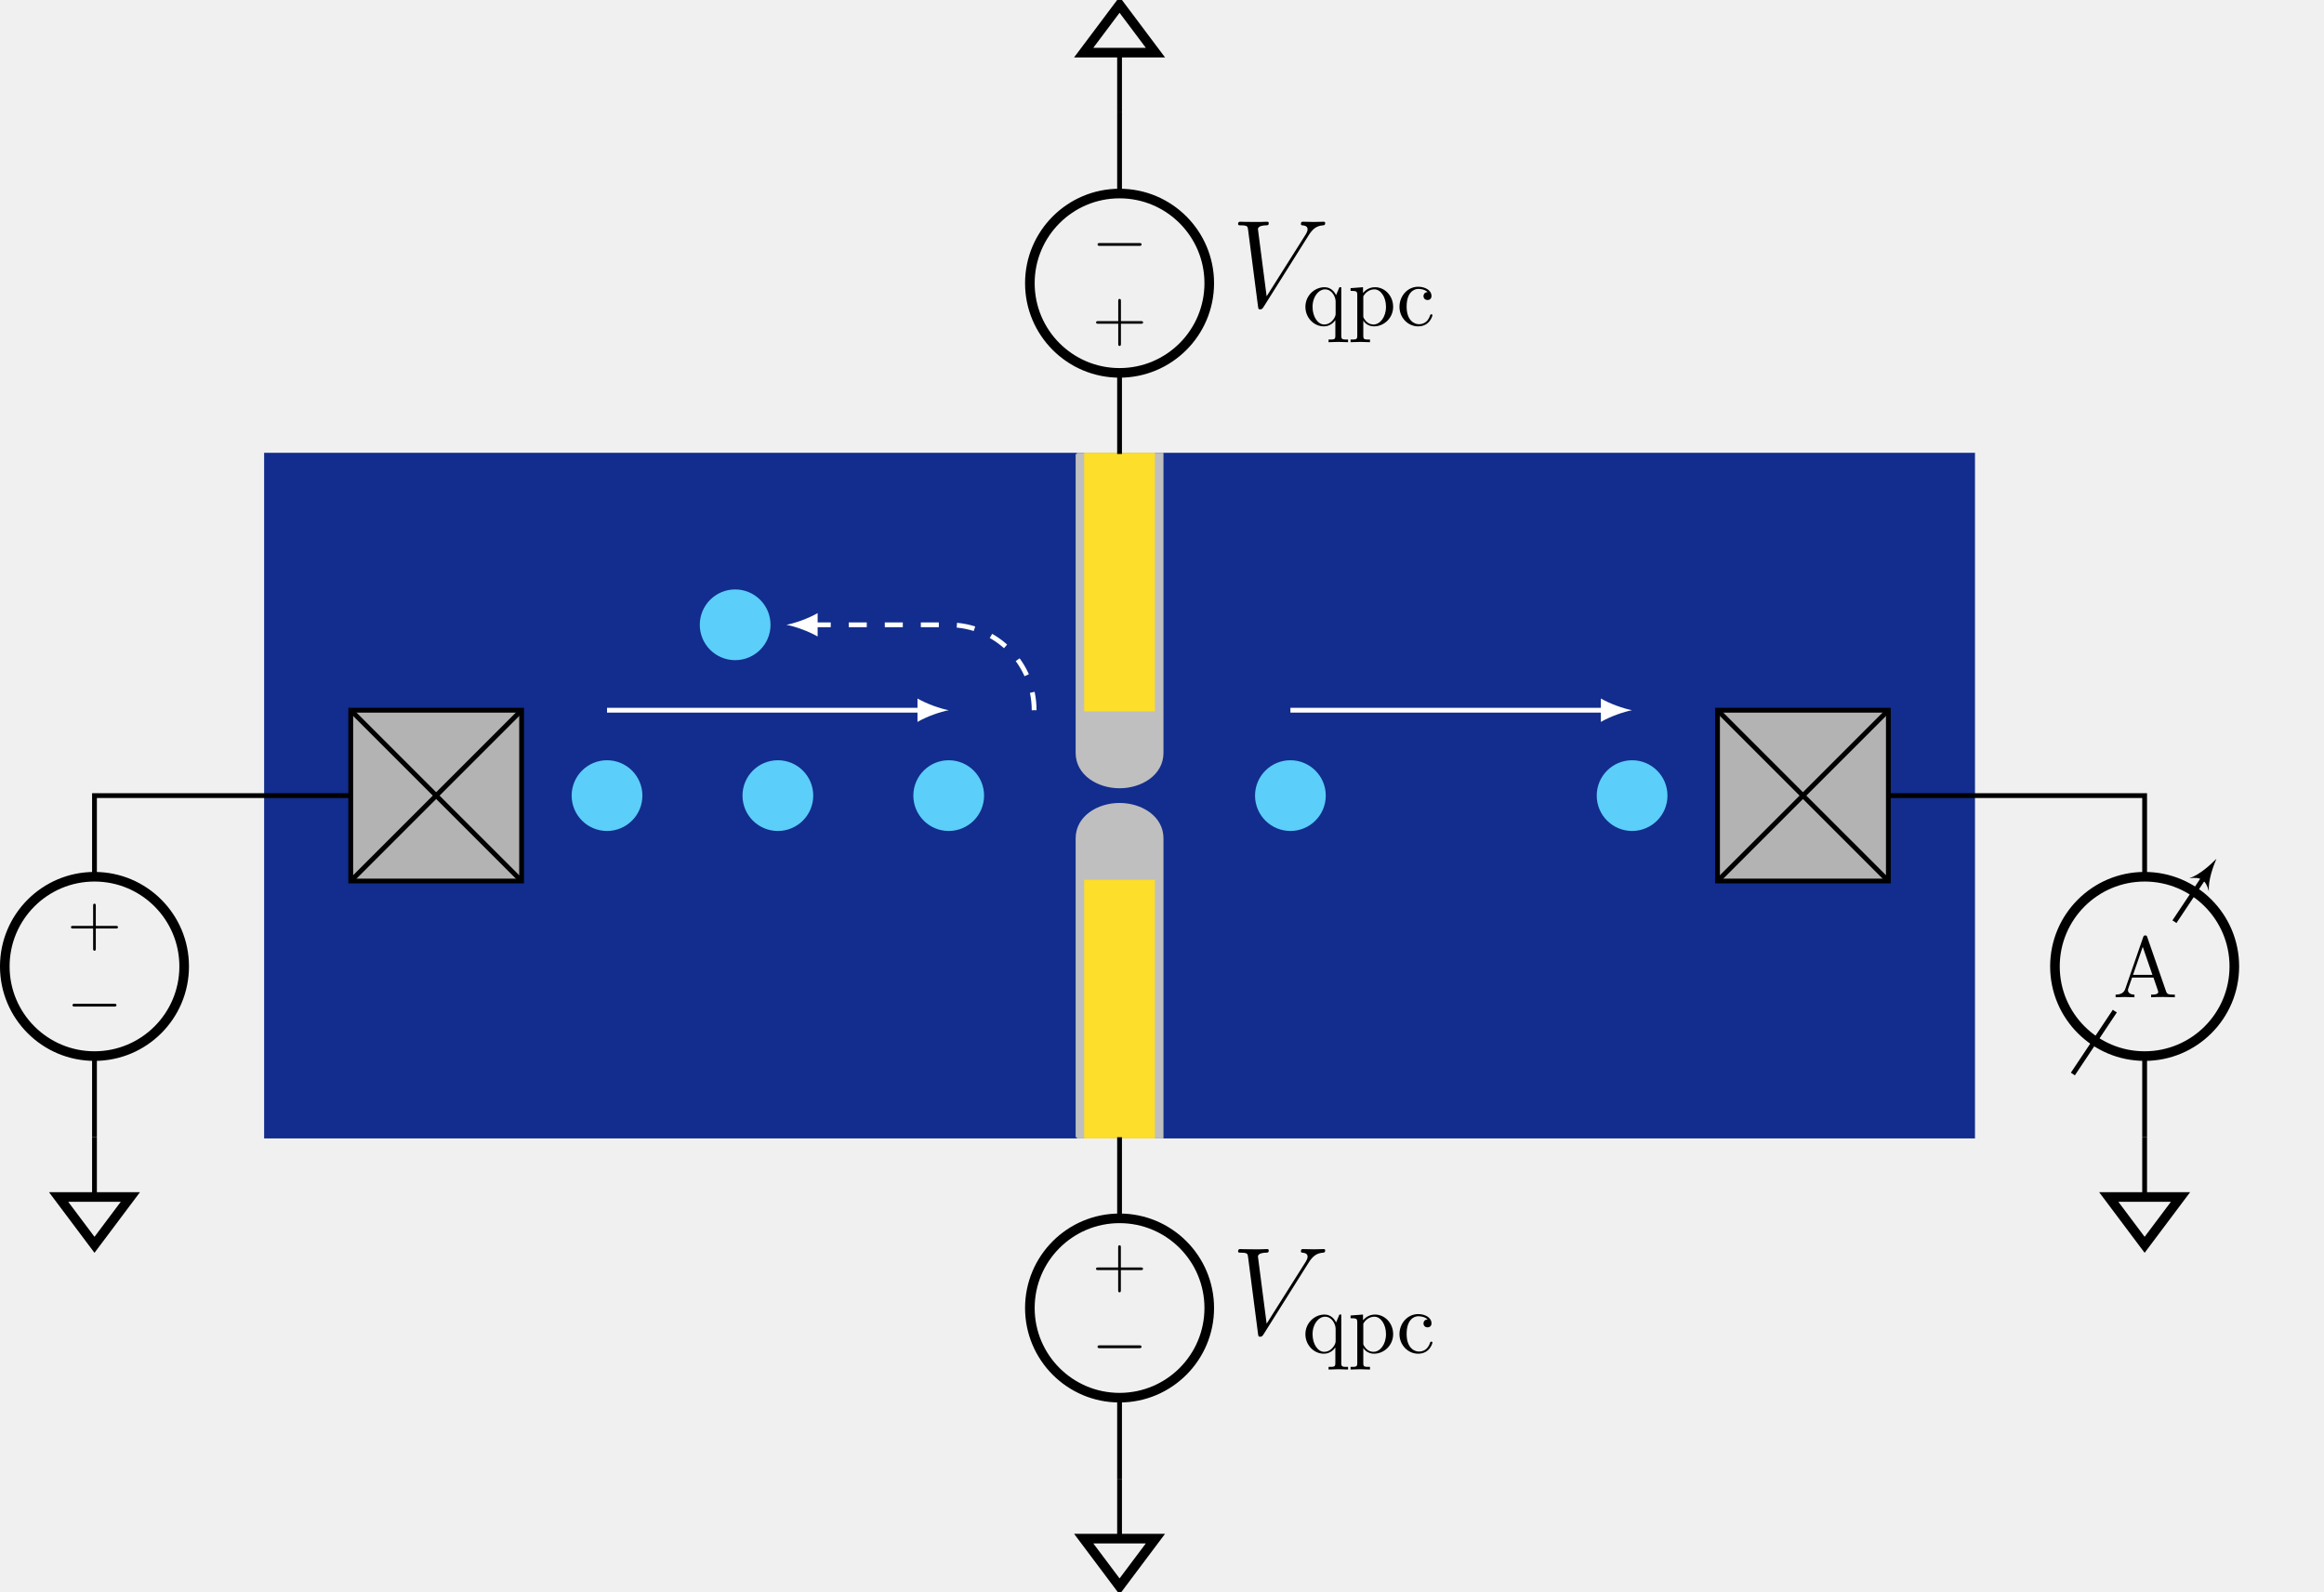
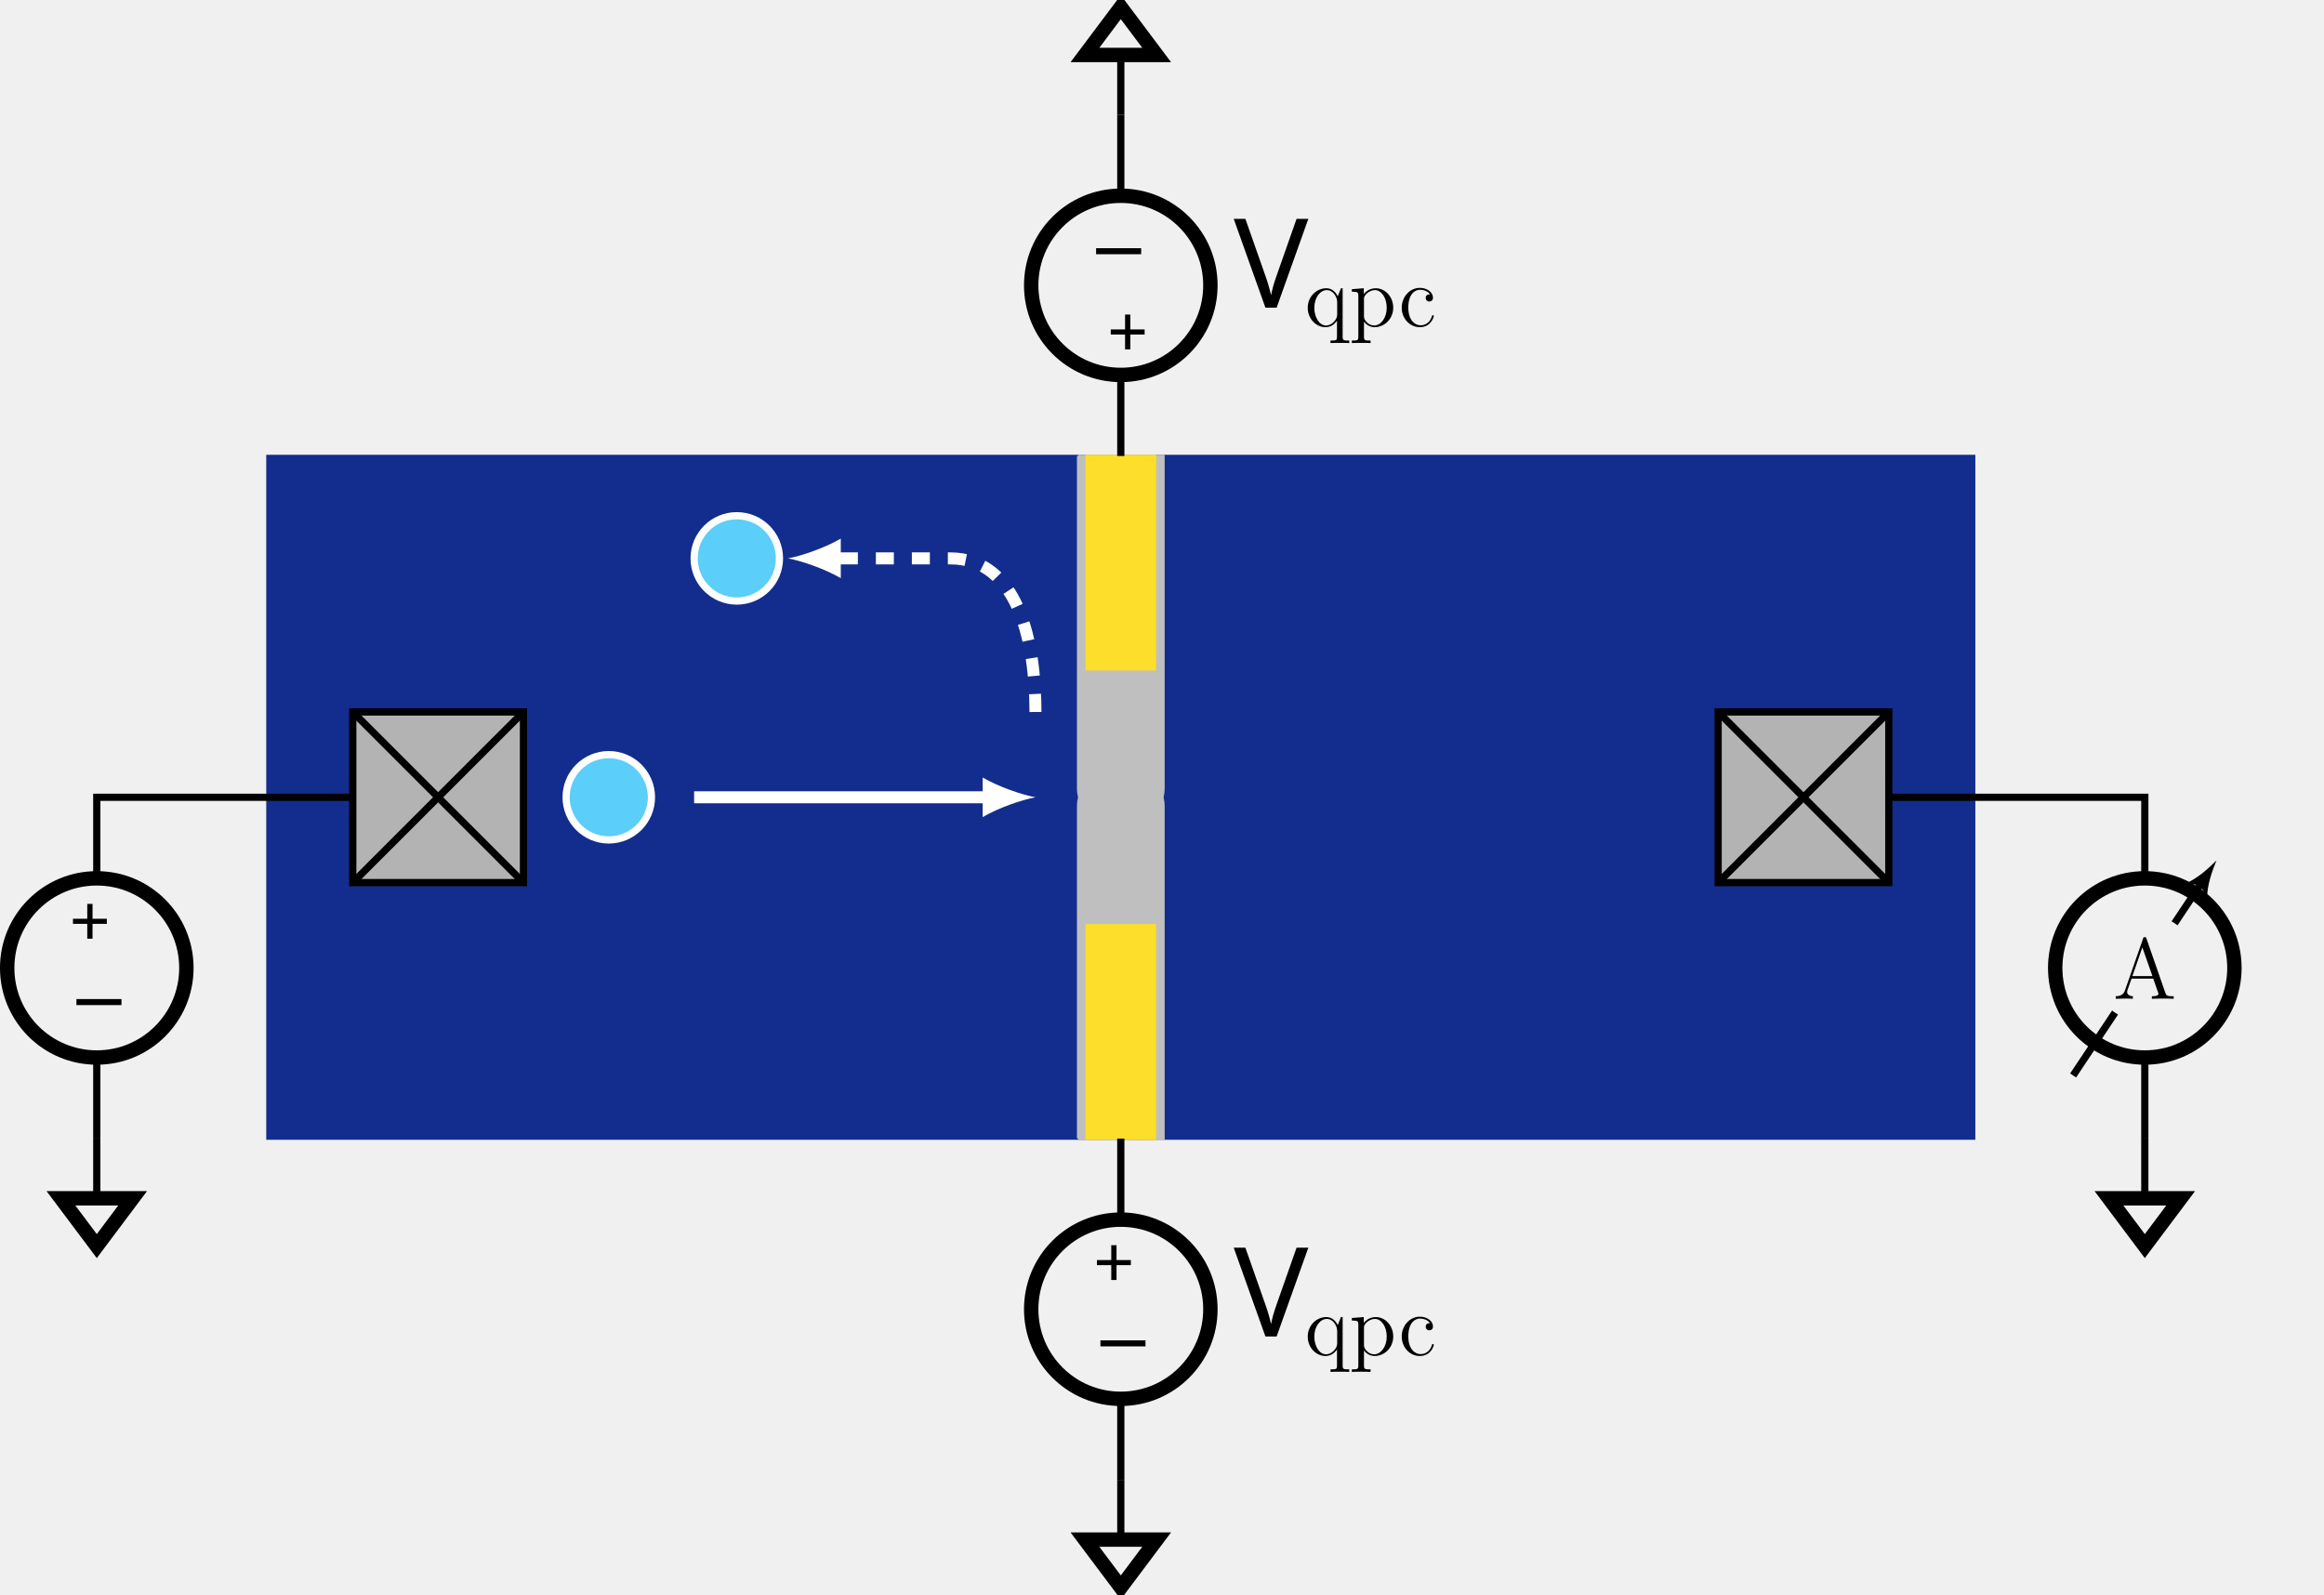
- <svg xmlns="http://www.w3.org/2000/svg" version="1.1" id="svg1" width="514.133" height="352.109" viewBox="0 0 514.133 352.109">
-   <defs id="defs1">
-     <clipPath clipPathUnits="userSpaceOnUse" id="clipPath19">
-       <path d="m 140.316,-58.111 h 59.529 V 1.418 H 140.316 Z m 29.764,38.694 c -4.932,0 -8.929,-3.998 -8.929,-8.929 0,-4.932 3.998,-8.929 8.929,-8.929 4.932,0 8.929,3.998 8.929,8.929 0,4.932 -3.998,8.929 -8.929,8.929 z" transform="translate(2.5000001e-6)" clip-rule="evenodd" id="path19" />
-     </clipPath>
-     <clipPath clipPathUnits="userSpaceOnUse" id="clipPath21">
-       <path d="m 140.316,-58.111 h 59.529 V 1.418 H 140.316 Z m 29.764,38.694 c -4.932,0 -8.929,-3.998 -8.929,-8.929 0,-4.932 3.998,-8.929 8.929,-8.929 4.932,0 8.929,3.998 8.929,8.929 0,4.932 -3.998,8.929 -8.929,8.929 z" transform="matrix(0.5547165,-0.8320898,0.8320898,0.5547165,-89.11548,157.2472)" clip-rule="evenodd" id="path21" />
+ <svg xmlns="http://www.w3.org/2000/svg" version="1.1" id="svg2" xml:space="preserve" width="514.665" height="353.172" viewBox="0 0 514.665 353.172">
+   <defs id="defs6">
+     <clipPath clipPathUnits="userSpaceOnUse" id="clipPath152">
+       <path d="m 140.316,-58.111 h 59.529 V 1.418 H 140.316 Z m 29.764,38.694 c -4.932,0 -8.929,-3.998 -8.929,-8.929 0,-4.932 3.998,-8.929 8.929,-8.929 4.932,0 8.929,3.998 8.929,8.929 0,4.932 -3.998,8.929 -8.929,8.929 z" clip-rule="evenodd" id="path150" />
    </clipPath>
  </defs>
-   <g id="g1">
-     <path id="path1" d="M -141.734,-56.694 V 56.694 H 141.734 V -56.694 Z" style="fill:#122d8d;fill-opacity:1;fill-rule:nonzero;stroke:#122d8d;stroke-width:0.399;stroke-linecap:butt;stroke-linejoin:miter;stroke-miterlimit:10;stroke-dasharray:none;stroke-opacity:1" transform="matrix(1.333333,0,0,-1.333333,247.6773,176.0547)" />
-     <path id="path2" d="M -127.561,-14.173 V 14.173 h 28.347 v -28.347 z" style="fill:#b3b3b3;fill-opacity:1;fill-rule:nonzero;stroke:#000000;stroke-width:0.797;stroke-linecap:butt;stroke-linejoin:miter;stroke-miterlimit:10;stroke-dasharray:none;stroke-opacity:1" transform="matrix(1.333333,0,0,-1.333333,247.6773,176.0547)" />
-     <path id="path3" d="M 127.561,-14.173 V 14.173 h -28.347 v -28.347 z" style="fill:#b3b3b3;fill-opacity:1;fill-rule:nonzero;stroke:#000000;stroke-width:0.797;stroke-linecap:butt;stroke-linejoin:miter;stroke-miterlimit:10;stroke-dasharray:none;stroke-opacity:1" transform="matrix(1.333333,0,0,-1.333333,247.6773,176.0547)" />
-     <path id="path4" d="m -127.561,-14.173 28.347,28.347 m -28.347,-1e-5 28.347,-28.347" style="fill:none;stroke:#000000;stroke-width:0.797;stroke-linecap:butt;stroke-linejoin:miter;stroke-miterlimit:10;stroke-dasharray:none;stroke-opacity:1" transform="matrix(1.333333,0,0,-1.333333,247.6773,176.0547)" />
-     <path id="path5" d="M 127.561,-14.173 99.214,14.173 m 28.347,-1e-5 -28.347,-28.347" style="fill:none;stroke:#000000;stroke-width:0.797;stroke-linecap:butt;stroke-linejoin:miter;stroke-miterlimit:10;stroke-dasharray:none;stroke-opacity:1" transform="matrix(1.333333,0,0,-1.333333,247.6773,176.0547)" />
-     <path id="path6" d="M -7.087,56.694 V 7.087 c 0,-3.551 3.536,-5.669 7.087,-5.669 3.551,0 7.087,2.118 7.087,5.669 V 56.694 H -7.087" style="fill:#bfbfbf;fill-opacity:1;fill-rule:nonzero;stroke:#bfbfbf;stroke-width:0.399;stroke-linecap:butt;stroke-linejoin:miter;stroke-miterlimit:10;stroke-dasharray:none;stroke-opacity:1" transform="matrix(1.333333,0,0,-1.333333,247.6773,176.0547)" />
-     <path id="path7" d="M -7.087,-56.694 V -7.087 c 0,3.551 3.536,5.669 7.087,5.669 3.551,0 7.087,-2.118 7.087,-5.669 V -56.694 H -7.087" style="fill:#bfbfbf;fill-opacity:1;fill-rule:nonzero;stroke:#bfbfbf;stroke-width:0.399;stroke-linecap:butt;stroke-linejoin:miter;stroke-miterlimit:10;stroke-dasharray:none;stroke-opacity:1" transform="matrix(1.333333,0,0,-1.333333,247.6773,176.0547)" />
-     <path id="path8" d="M -5.669,56.694 V 14.173 H 5.669 v 42.52 z" style="fill:#fdde2a;fill-opacity:1;fill-rule:nonzero;stroke:#fdde2a;stroke-width:0.399;stroke-linecap:butt;stroke-linejoin:miter;stroke-miterlimit:10;stroke-dasharray:none;stroke-opacity:1" transform="matrix(1.333333,0,0,-1.333333,247.6773,176.0547)" />
-     <path id="path9" d="M -5.669,-56.694 V -14.173 H 5.669 v -42.52 z" style="fill:#fdde2a;fill-opacity:1;fill-rule:nonzero;stroke:#fdde2a;stroke-width:0.399;stroke-linecap:butt;stroke-linejoin:miter;stroke-miterlimit:10;stroke-dasharray:none;stroke-opacity:1" transform="matrix(1.333333,0,0,-1.333333,247.6773,176.0547)" />
-     <path id="path10" d="m -127.561,0 h -42.52 l 1e-5,-13.465 m 0,-29.764 -1e-5,-13.465" style="fill:none;stroke:#000000;stroke-width:0.797;stroke-linecap:butt;stroke-linejoin:miter;stroke-miterlimit:10;stroke-dasharray:none;stroke-opacity:1" transform="matrix(1.333333,0,0,-1.333333,247.6773,176.0547)" />
-     <path id="path11" d="m -155.199,-28.347 c 0,8.219 -6.663,14.882 -14.882,14.882 -8.219,0 -14.882,-6.663 -14.882,-14.882 0,-8.219 6.663,-14.882 14.882,-14.882 8.219,0 14.882,6.663 14.882,14.882 z" style="fill:none;stroke:#000000;stroke-width:1.594;stroke-linecap:butt;stroke-linejoin:miter;stroke-miterlimit:10;stroke-dasharray:none;stroke-opacity:1" transform="matrix(1.333333,0,0,-1.333333,247.6773,176.0547)" />
-     <path id="path12" d="m 7.875,-2.754 c 0.211,0 0.422,0 0.422,-0.234 0,-0.234 -0.211,-0.234 -0.422,-0.234 h -6.469 c -0.199,0 -0.41,0 -0.41,0.234 0,0.234 0.211,0.234 0.41,0.234 z m 0,0" style="fill:#000000;fill-opacity:1;fill-rule:nonzero;stroke:none" aria-label="−" transform="matrix(1.333333,0,0,1.333333,14.70667,226.4107)" />
-     <path id="path13" d="m 4.769,-2.765 h 3.305 c 0.164,0 0.375,0 0.375,-0.211 0,-0.223 -0.199,-0.223 -0.375,-0.223 H 4.769 v -3.305 c 0,-0.164 0,-0.387 -0.211,-0.387 -0.234,0 -0.234,0.211 -0.234,0.387 v 3.305 H 1.031 c -0.176,0 -0.387,0 -0.387,0.211 0,0.223 0.199,0.223 0.387,0.223 h 3.293 v 3.305 c 0,0.164 0,0.387 0.223,0.387 0.223,0 0.223,-0.211 0.223,-0.387 z m 0,0" style="fill:#000000;fill-opacity:1;fill-rule:nonzero;stroke:none" aria-label="+" transform="matrix(1.333333,0,0,1.333333,14.836,209.148)" />
-     <path id="path14" d="m -170.081,-56.694 v -9.921" style="fill:none;stroke:#000000;stroke-width:0.797;stroke-linecap:butt;stroke-linejoin:miter;stroke-miterlimit:10;stroke-dasharray:none;stroke-opacity:1" transform="matrix(1.333333,0,0,-1.333333,247.6773,176.0547)" />
-     <path id="path15" d="m -176.034,-66.615 h 11.906 l -5.953,-7.937 z" style="fill:none;stroke:#000000;stroke-width:1.594;stroke-linecap:butt;stroke-linejoin:miter;stroke-miterlimit:10;stroke-dasharray:none;stroke-opacity:1" transform="matrix(1.333333,0,0,-1.333333,247.6773,176.0547)" />
-     <path id="path16" d="m 127.561,0 h 42.52 l -1e-5,-13.465 m 0,-29.764 1e-5,-13.465" style="fill:none;stroke:#000000;stroke-width:0.797;stroke-linecap:butt;stroke-linejoin:miter;stroke-miterlimit:10;stroke-dasharray:none;stroke-opacity:1" transform="matrix(1.333333,0,0,-1.333333,247.6773,176.0547)" />
-     <path id="path17" d="m 184.963,-28.347 c 0,8.219 -6.663,14.882 -14.882,14.882 -8.219,0 -14.882,-6.663 -14.882,-14.882 0,-8.219 6.663,-14.882 14.882,-14.882 8.219,0 14.882,6.663 14.882,14.882 z" style="fill:none;stroke:#000000;stroke-width:1.594;stroke-linecap:butt;stroke-linejoin:miter;stroke-miterlimit:10;stroke-dasharray:none;stroke-opacity:1" transform="matrix(1.333333,0,0,-1.333333,247.6773,176.0547)" />
-     <path id="path18" d="m 158.175,-46.205 22.087,33.131" style="fill:none;stroke:#000000;stroke-width:0.797;stroke-linecap:butt;stroke-linejoin:miter;stroke-miterlimit:10;stroke-dasharray:none;stroke-opacity:1" transform="matrix(1.333333,0,0,-1.333333,247.6773,176.0547)" clip-path="url(#clipPath19)" />
-     <path id="path20" d="m 3.108,0 c -1.295,0.259 -3.626,0.777 -5.181,1.943 1.295,-1.425 1.295,-2.461 0,-3.885 C -0.518,-0.777 1.813,-0.259 3.108,0 Z" style="fill:#000000;fill-opacity:1;fill-rule:evenodd;stroke:none" transform="matrix(0.73956,-1.10936,-1.10936,-0.73956,488.0273,193.4872)" clip-path="url(#clipPath21)" />
-     <text id="text21" xml:space="preserve" transform="matrix(1.333333,0,0,1.333333,467.428,220.6787)">
-       <tspan id="tspan21" style="font-variant:normal;font-weight:normal;font-size:14.346px;font-family:'Latin Modern Roman';writing-mode:lr-tb;fill:#000000;fill-opacity:1;fill-rule:nonzero;stroke:none" x="0" y="0">A</tspan>
-     </text>
-     <path id="path22" d="m 170.081,-56.694 v -9.921" style="fill:none;stroke:#000000;stroke-width:0.797;stroke-linecap:butt;stroke-linejoin:miter;stroke-miterlimit:10;stroke-dasharray:none;stroke-opacity:1" transform="matrix(1.333333,0,0,-1.333333,247.6773,176.0547)" />
-     <path id="path23" d="m 164.128,-66.615 h 11.906 l -5.953,-7.937 z" style="fill:none;stroke:#000000;stroke-width:1.594;stroke-linecap:butt;stroke-linejoin:miter;stroke-miterlimit:10;stroke-dasharray:none;stroke-opacity:1" transform="matrix(1.333333,0,0,-1.333333,247.6773,176.0547)" />
-     <path id="path24" d="m -79.371,0 c 0,3.131 -2.538,5.669 -5.669,5.669 -3.131,0 -5.669,-2.538 -5.669,-5.669 0,-3.131 2.538,-5.669 5.669,-5.669 3.131,0 5.669,2.538 5.669,5.669 z" style="fill:#5bcefa;fill-opacity:1;fill-rule:nonzero;stroke:#5bcefa;stroke-width:0.399;stroke-linecap:butt;stroke-linejoin:miter;stroke-miterlimit:10;stroke-dasharray:none;stroke-opacity:1" transform="matrix(1.333333,0,0,-1.333333,247.6773,176.0547)" />
-     <path id="path25" d="m -51.024,0 c 0,3.131 -2.538,5.669 -5.669,5.669 -3.131,0 -5.669,-2.538 -5.669,-5.669 0,-3.131 2.538,-5.669 5.669,-5.669 3.131,0 5.669,2.538 5.669,5.669 z" style="fill:#5bcefa;fill-opacity:1;fill-rule:nonzero;stroke:#5bcefa;stroke-width:0.399;stroke-linecap:butt;stroke-linejoin:miter;stroke-miterlimit:10;stroke-dasharray:none;stroke-opacity:1" transform="matrix(1.333333,0,0,-1.333333,247.6773,176.0547)" />
-     <path id="path26" d="m -22.678,0 c 0,3.131 -2.538,5.669 -5.669,5.669 -3.131,0 -5.669,-2.538 -5.669,-5.669 0,-3.131 2.538,-5.669 5.669,-5.669 3.131,0 5.669,2.538 5.669,5.669 z" style="fill:#5bcefa;fill-opacity:1;fill-rule:nonzero;stroke:#5bcefa;stroke-width:0.399;stroke-linecap:butt;stroke-linejoin:miter;stroke-miterlimit:10;stroke-dasharray:none;stroke-opacity:1" transform="matrix(1.333333,0,0,-1.333333,247.6773,176.0547)" />
-     <path id="path27" d="m -85.04,14.173 h 52.031" style="fill:none;stroke:#ffffff;stroke-width:0.797;stroke-linecap:butt;stroke-linejoin:miter;stroke-miterlimit:10;stroke-dasharray:none;stroke-opacity:1" transform="matrix(1.333333,0,0,-1.333333,247.6773,176.0547)" />
-     <path id="path28" d="M 4.662,0 C 3.281,0.259 1.036,1.036 -0.518,1.943 V -1.943 C 1.036,-1.036 3.281,-0.259 4.662,0" style="fill:#ffffff;fill-opacity:1;fill-rule:nonzero;stroke:none" transform="matrix(1.333333,0,0,-1.333333,203.665,157.1568)" />
-     <path id="path29" d="M 28.347,14.173 H 80.378" style="fill:none;stroke:#ffffff;stroke-width:0.797;stroke-linecap:butt;stroke-linejoin:miter;stroke-miterlimit:10;stroke-dasharray:none;stroke-opacity:1" transform="matrix(1.333333,0,0,-1.333333,247.6773,176.0547)" />
-     <path id="path30" d="M 4.662,0 C 3.281,0.259 1.036,1.036 -0.518,1.943 V -1.943 C 1.036,-1.036 3.281,-0.259 4.662,0" style="fill:#ffffff;fill-opacity:1;fill-rule:nonzero;stroke:none" transform="matrix(1.333333,0,0,-1.333333,354.8479,157.1568)" />
-     <path id="path31" d="m 34.016,0 c 0,3.131 -2.538,5.669 -5.669,5.669 -3.131,0 -5.669,-2.538 -5.669,-5.669 0,-3.131 2.538,-5.669 5.669,-5.669 3.131,0 5.669,2.538 5.669,5.669 z" style="fill:#5bcefa;fill-opacity:1;fill-rule:nonzero;stroke:#5bcefa;stroke-width:0.399;stroke-linecap:butt;stroke-linejoin:miter;stroke-miterlimit:10;stroke-dasharray:none;stroke-opacity:1" transform="matrix(1.333333,0,0,-1.333333,247.6773,176.0547)" />
-     <path id="path32" d="m 90.71,0 c 0,3.131 -2.538,5.669 -5.669,5.669 -3.131,0 -5.669,-2.538 -5.669,-5.669 0,-3.131 2.538,-5.669 5.669,-5.669 3.131,0 5.669,2.538 5.669,5.669 z" style="fill:#5bcefa;fill-opacity:1;fill-rule:nonzero;stroke:#5bcefa;stroke-width:0.399;stroke-linecap:butt;stroke-linejoin:miter;stroke-miterlimit:10;stroke-dasharray:none;stroke-opacity:1" transform="matrix(1.333333,0,0,-1.333333,247.6773,176.0547)" />
-     <path id="path33" d="m -14.173,14.173 c 0,7.848 -6.325,14.173 -14.173,14.173 H -50.614" style="fill:none;stroke:#ffffff;stroke-width:0.797;stroke-linecap:butt;stroke-linejoin:miter;stroke-miterlimit:10;stroke-dasharray:2.989, 2.989;stroke-dashoffset:0;stroke-opacity:1" transform="matrix(1.333333,0,0,-1.333333,247.6773,176.0547)" />
-     <path id="path34" d="M 4.662,0 C 3.281,0.259 1.036,1.036 -0.518,1.943 V -1.943 C 1.036,-1.036 3.281,-0.259 4.662,0" style="fill:#ffffff;fill-opacity:1;fill-rule:nonzero;stroke:none" transform="matrix(-1.333333,0,0,1.333333,180.1924,138.2589)" />
-     <path id="path35" d="m -58.111,28.347 c 0,3.131 -2.538,5.669 -5.669,5.669 -3.131,0 -5.669,-2.538 -5.669,-5.669 0,-3.131 2.538,-5.669 5.669,-5.669 3.131,0 5.669,2.538 5.669,5.669 z" style="fill:#5bcefa;fill-opacity:1;fill-rule:nonzero;stroke:#5bcefa;stroke-width:0.399;stroke-linecap:butt;stroke-linejoin:miter;stroke-miterlimit:10;stroke-dasharray:none;stroke-opacity:1" transform="matrix(1.333333,0,0,-1.333333,247.6773,176.0547)" />
-     <path id="path36" d="m 0,56.694 v 13.465 m 0,29.764 v 13.465" style="fill:none;stroke:#000000;stroke-width:0.797;stroke-linecap:butt;stroke-linejoin:miter;stroke-miterlimit:10;stroke-dasharray:none;stroke-opacity:1" transform="matrix(1.333333,0,0,-1.333333,247.6773,176.0547)" />
-     <path id="path37" d="m 12.785,-11.812 c 0.703,-1.125 1.348,-1.617 2.402,-1.699 0.199,-0.023 0.375,-0.023 0.375,-0.387 0,-0.094 -0.047,-0.211 -0.234,-0.211 -0.375,0 -1.254,0.035 -1.629,0.035 -0.598,0 -1.219,-0.035 -1.805,-0.035 -0.164,0 -0.363,0 -0.363,0.387 0,0.188 0.188,0.211 0.27,0.211 0.762,0.059 0.844,0.434 0.844,0.68 0,0.316 -0.293,0.785 -0.305,0.809 L 5.847,-1.734 4.406,-12.867 c 0,-0.598 1.066,-0.645 1.301,-0.645 0.305,0 0.492,0 0.492,-0.387 0,-0.211 -0.223,-0.211 -0.293,-0.211 -0.352,0 -0.762,0.035 -1.113,0.035 H 3.632 c -1.5,0 -2.121,-0.035 -2.145,-0.035 -0.129,0 -0.375,0 -0.375,0.375 0,0.223 0.152,0.223 0.48,0.223 1.055,0 1.113,0.188 1.172,0.703 l 1.652,12.75 c 0.07,0.434 0.07,0.492 0.352,0.492 0.246,0 0.352,-0.059 0.562,-0.387 z m 0,0" style="fill:#000000;fill-opacity:1;fill-rule:nonzero;stroke:none" aria-label="V" transform="matrix(1.333333,0,0,1.333333,272.4187,67.87867)" />
-     <text id="text37" xml:space="preserve" transform="matrix(1.333333,0,0,1.333333,288.1453,72.012)">
-       <tspan id="tspan37" style="font-variant:normal;font-weight:normal;font-size:14.346px;font-family:'Latin Modern Roman';writing-mode:lr-tb;fill:#000000;fill-opacity:1;fill-rule:nonzero;stroke:none" x="0" y="0">qp</tspan>
-     </text>
-     <text id="text38" xml:space="preserve" transform="matrix(1.333333,0,0,1.333333,308.9569,72.012)">
-       <tspan id="tspan38" style="font-variant:normal;font-weight:normal;font-size:14.346px;font-family:'Latin Modern Roman';writing-mode:lr-tb;fill:#000000;fill-opacity:1;fill-rule:nonzero;stroke:none" x="0" y="0">c</tspan>
-     </text>
-     <path id="path38" d="m -14.882,85.04 c 0,-8.219 6.663,-14.882 14.882,-14.882 8.219,0 14.882,6.663 14.882,14.882 0,8.219 -6.663,14.882 -14.882,14.882 -8.219,0 -14.882,-6.663 -14.882,-14.882 z" style="fill:none;stroke:#000000;stroke-width:1.594;stroke-linecap:butt;stroke-linejoin:miter;stroke-miterlimit:10;stroke-dasharray:none;stroke-opacity:1" transform="matrix(1.333333,0,0,-1.333333,247.6773,176.0547)" />
-     <path id="path39" d="m 7.876,-2.755 c 0.211,0 0.422,0 0.422,-0.234 0,-0.234 -0.211,-0.234 -0.422,-0.234 H 1.407 c -0.199,0 -0.41,0 -0.41,0.234 0,0.234 0.211,0.234 0.41,0.234 z m 0,0" style="fill:#000000;fill-opacity:1;fill-rule:nonzero;stroke:none" aria-label="−" transform="matrix(-1.333333,0,0,-1.333333,253.876,50.108)" />
-     <path id="path40" d="m 4.77,-2.766 h 3.305 c 0.164,0 0.375,0 0.375,-0.211 0,-0.223 -0.199,-0.223 -0.375,-0.223 H 4.77 v -3.305 c 0,-0.164 0,-0.387 -0.211,-0.387 -0.234,0 -0.234,0.211 -0.234,0.387 v 3.305 H 1.032 c -0.176,0 -0.387,0 -0.387,0.211 0,0.223 0.199,0.223 0.387,0.223 h 3.293 v 3.305 c 0,0.164 0,0.387 0.223,0.387 0.223,0 0.223,-0.211 0.223,-0.387 z m 0,0" style="fill:#000000;fill-opacity:1;fill-rule:nonzero;stroke:none" aria-label="+" transform="matrix(-1.333333,0,0,-1.333333,253.7467,67.37067)" />
-     <path id="path41" d="m 0,113.387 v 9.921" style="fill:none;stroke:#000000;stroke-width:0.797;stroke-linecap:butt;stroke-linejoin:miter;stroke-miterlimit:10;stroke-dasharray:none;stroke-opacity:1" transform="matrix(1.333333,0,0,-1.333333,247.6773,176.0547)" />
-     <path id="path42" d="M 5.953,123.309 H -5.953 L 0,131.246 Z" style="fill:none;stroke:#000000;stroke-width:1.594;stroke-linecap:butt;stroke-linejoin:miter;stroke-miterlimit:10;stroke-dasharray:none;stroke-opacity:1" transform="matrix(1.333333,0,0,-1.333333,247.6773,176.0547)" />
-     <path id="path43" d="m 0,-56.694 v -13.465 m 0,-29.764 v -13.465" style="fill:none;stroke:#000000;stroke-width:0.797;stroke-linecap:butt;stroke-linejoin:miter;stroke-miterlimit:10;stroke-dasharray:none;stroke-opacity:1" transform="matrix(1.333333,0,0,-1.333333,247.6773,176.0547)" />
-     <path id="path44" d="m 12.785,-11.811 c 0.703,-1.125 1.348,-1.617 2.402,-1.699 0.199,-0.023 0.375,-0.023 0.375,-0.387 0,-0.094 -0.047,-0.211 -0.234,-0.211 -0.375,0 -1.254,0.035 -1.629,0.035 -0.598,0 -1.219,-0.035 -1.805,-0.035 -0.164,0 -0.363,0 -0.363,0.387 0,0.188 0.188,0.211 0.27,0.211 0.762,0.059 0.844,0.434 0.844,0.68 0,0.316 -0.293,0.785 -0.305,0.809 L 5.847,-1.733 4.406,-12.866 c 0,-0.598 1.066,-0.645 1.301,-0.645 0.305,0 0.492,0 0.492,-0.387 0,-0.211 -0.223,-0.211 -0.293,-0.211 -0.352,0 -0.762,0.035 -1.113,0.035 H 3.632 c -1.5,0 -2.121,-0.035 -2.145,-0.035 -0.129,0 -0.375,0 -0.375,0.375 0,0.223 0.152,0.223 0.48,0.223 1.055,0 1.113,0.188 1.172,0.703 l 1.652,12.75 c 0.07,0.434 0.07,0.492 0.352,0.492 0.246,0 0.352,-0.059 0.562,-0.387 z m 0,0" style="fill:#000000;fill-opacity:1;fill-rule:nonzero;stroke:none" aria-label="V" transform="matrix(1.333333,0,0,1.333333,272.4187,295.2133)" />
-     <text id="text44" xml:space="preserve" transform="matrix(1.333333,0,0,1.333333,288.1453,299.3453)">
-       <tspan id="tspan44" style="font-variant:normal;font-weight:normal;font-size:14.346px;font-family:'Latin Modern Roman';writing-mode:lr-tb;fill:#000000;fill-opacity:1;fill-rule:nonzero;stroke:none" x="0" y="0">qp</tspan>
-     </text>
-     <text id="text45" xml:space="preserve" transform="matrix(1.333333,0,0,1.333333,308.9569,299.3453)">
-       <tspan id="tspan45" style="font-variant:normal;font-weight:normal;font-size:14.346px;font-family:'Latin Modern Roman';writing-mode:lr-tb;fill:#000000;fill-opacity:1;fill-rule:nonzero;stroke:none" x="0" y="0">c</tspan>
-     </text>
-     <path id="path45" d="m 14.882,-85.04 c 0,8.219 -6.663,14.882 -14.882,14.882 -8.219,0 -14.882,-6.663 -14.882,-14.882 0,-8.219 6.663,-14.882 14.882,-14.882 8.219,0 14.882,6.663 14.882,14.882 z" style="fill:none;stroke:#000000;stroke-width:1.594;stroke-linecap:butt;stroke-linejoin:miter;stroke-miterlimit:10;stroke-dasharray:none;stroke-opacity:1" transform="matrix(1.333333,0,0,-1.333333,247.6773,176.0547)" />
-     <path id="path46" d="m 7.874,-2.755 c 0.211,0 0.422,0 0.422,-0.234 0,-0.234 -0.211,-0.234 -0.422,-0.234 h -6.469 c -0.199,0 -0.41,0 -0.41,0.234 0,0.234 0.211,0.234 0.41,0.234 z m 0,0" style="fill:#000000;fill-opacity:1;fill-rule:nonzero;stroke:none" aria-label="−" transform="matrix(1.333333,0,0,1.333333,241.4773,302.0013)" />
-     <path id="path47" d="m 4.769,-2.766 h 3.305 c 0.164,0 0.375,0 0.375,-0.211 0,-0.223 -0.199,-0.223 -0.375,-0.223 H 4.769 v -3.305 c 0,-0.164 0,-0.387 -0.211,-0.387 -0.234,0 -0.234,0.211 -0.234,0.387 v 3.305 H 1.03 c -0.176,0 -0.387,0 -0.387,0.211 0,0.223 0.199,0.223 0.387,0.223 h 3.293 v 3.305 c 0,0.164 0,0.387 0.223,0.387 0.223,0 0.223,-0.211 0.223,-0.387 z m 0,0" style="fill:#000000;fill-opacity:1;fill-rule:nonzero;stroke:none" aria-label="+" transform="matrix(1.333333,0,0,1.333333,241.6067,284.7387)" />
-     <path id="path48" d="m 0,-113.387 v -9.921" style="fill:none;stroke:#000000;stroke-width:0.797;stroke-linecap:butt;stroke-linejoin:miter;stroke-miterlimit:10;stroke-dasharray:none;stroke-opacity:1" transform="matrix(1.333333,0,0,-1.333333,247.6773,176.0547)" />
-     <path id="path49" d="M -5.953,-123.309 H 5.953 L 0,-131.246 Z" style="fill:none;stroke:#000000;stroke-width:1.594;stroke-linecap:butt;stroke-linejoin:miter;stroke-miterlimit:10;stroke-dasharray:none;stroke-opacity:1" transform="matrix(1.333333,0,0,-1.333333,247.6773,176.0547)" />
+   <g id="g8" transform="matrix(1.333333,0,0,-1.333333,0,353.172)">
+     <g id="g10" transform="translate(186.156,132.44)">
+       <g id="g12">
+         <g id="g14">
+           <g id="g16">
+             <path d="M -141.734,-56.694 V 56.694 H 141.734 V -56.694 Z" style="fill:#122d8d;fill-opacity:1;fill-rule:nonzero;stroke:#122d8d;stroke-width:0.399;stroke-linecap:butt;stroke-linejoin:miter;stroke-miterlimit:10;stroke-dasharray:none;stroke-opacity:1" id="path18" />
+           </g>
+           <g id="g20">
+             <path d="M -127.561,-14.173 V 14.173 h 28.347 v -28.347 z" style="fill:#b3b3b3;fill-opacity:1;fill-rule:nonzero;stroke:#000000;stroke-width:1.196;stroke-linecap:butt;stroke-linejoin:miter;stroke-miterlimit:10;stroke-dasharray:none;stroke-opacity:1" id="path22" />
+           </g>
+           <g id="g24">
+             <path d="M 127.561,-14.173 V 14.173 h -28.347 v -28.347 z" style="fill:#b3b3b3;fill-opacity:1;fill-rule:nonzero;stroke:#000000;stroke-width:1.196;stroke-linecap:butt;stroke-linejoin:miter;stroke-miterlimit:10;stroke-dasharray:none;stroke-opacity:1" id="path26" />
+           </g>
+           <g id="g28">
+             <path d="m -127.561,-14.173 28.347,28.347 m -28.347,-1e-5 28.347,-28.347" style="fill:none;stroke:#000000;stroke-width:1.196;stroke-linecap:butt;stroke-linejoin:miter;stroke-miterlimit:10;stroke-dasharray:none;stroke-opacity:1" id="path30" />
+           </g>
+           <g id="g32">
+             <path d="M 127.561,-14.173 99.214,14.173 m 28.347,-1e-5 -28.347,-28.347" style="fill:none;stroke:#000000;stroke-width:1.196;stroke-linecap:butt;stroke-linejoin:miter;stroke-miterlimit:10;stroke-dasharray:none;stroke-opacity:1" id="path34" />
+           </g>
+           <g id="g36">
+             <path d="M -7.087,56.694 V 1.417 c 0,-3.551 3.536,-5.669 7.087,-5.669 3.551,0 7.087,2.118 7.087,5.669 v 55.276 H -7.087" style="fill:#bfbfbf;fill-opacity:1;fill-rule:nonzero;stroke:#bfbfbf;stroke-width:0.399;stroke-linecap:butt;stroke-linejoin:miter;stroke-miterlimit:10;stroke-dasharray:none;stroke-opacity:1" id="path38" />
+           </g>
+           <g id="g40">
+             <path d="m -7.087,-56.694 v 55.276 c 0,3.551 3.536,5.669 7.087,5.669 3.551,0 7.087,-2.118 7.087,-5.669 v -55.276 H -7.087" style="fill:#bfbfbf;fill-opacity:1;fill-rule:nonzero;stroke:#bfbfbf;stroke-width:0.399;stroke-linecap:butt;stroke-linejoin:miter;stroke-miterlimit:10;stroke-dasharray:none;stroke-opacity:1" id="path42" />
+           </g>
+           <g id="g44">
+             <path d="M -5.669,56.694 V 21.26 H 5.669 v 35.434 z" style="fill:#fdde2a;fill-opacity:1;fill-rule:nonzero;stroke:#fdde2a;stroke-width:0.399;stroke-linecap:butt;stroke-linejoin:miter;stroke-miterlimit:10;stroke-dasharray:none;stroke-opacity:1" id="path46" />
+           </g>
+           <g id="g48">
+             <path d="m -5.669,-56.694 v 35.434 H 5.669 v -35.434 z" style="fill:#fdde2a;fill-opacity:1;fill-rule:nonzero;stroke:#fdde2a;stroke-width:0.399;stroke-linecap:butt;stroke-linejoin:miter;stroke-miterlimit:10;stroke-dasharray:none;stroke-opacity:1" id="path50" />
+           </g>
+           <g id="g52">
+             <path d="m -127.561,0 h -42.52 l 1e-5,-13.465 m 0,-29.764 -1e-5,-13.465" style="fill:none;stroke:#000000;stroke-width:1.196;stroke-linecap:butt;stroke-linejoin:miter;stroke-miterlimit:10;stroke-dasharray:none;stroke-opacity:1" id="path54" />
+             <g id="g56" />
+             <g id="g58" />
+             <g id="g60">
+               <path d="m -155.199,-28.347 c 0,8.219 -6.663,14.882 -14.882,14.882 -8.219,0 -14.882,-6.663 -14.882,-14.882 0,-8.219 6.663,-14.882 14.882,-14.882 8.219,0 14.882,6.663 14.882,14.882 z" style="fill:none;stroke:#000000;stroke-width:2.391;stroke-linecap:butt;stroke-linejoin:miter;stroke-miterlimit:10;stroke-dasharray:none;stroke-opacity:1" id="path62" />
+               <g id="g64" transform="translate(-174.728,-37.768)">
+                 <g id="g66" transform="translate(-11.428,-94.672)">
+                   <text transform="matrix(1,0,0,-1,11.428,94.672)" style="font-variant:normal;font-weight:normal;font-size:11.955px;font-family:CMSY10;-inkscape-font-specification:CMSY10;writing-mode:lr-tb;fill:#000000;fill-opacity:1;fill-rule:nonzero;stroke:none" id="text70">
+                     <tspan x="0" y="0" id="tspan68">−</tspan>
+                   </text>
+                   <g id="g72" transform="translate(11.428,94.672)" />
+                 </g>
+                 <g id="g74" transform="translate(174.728,37.768)" />
+               </g>
+               <g id="g76" transform="translate(-174.631,-24.82)">
+                 <g id="g78" transform="translate(-11.525,-107.62)">
+                   <text transform="matrix(1,0,0,-1,11.525,107.62)" style="font-variant:normal;font-weight:normal;font-size:11.955px;font-family:CMR12;-inkscape-font-specification:CMR12;writing-mode:lr-tb;fill:#000000;fill-opacity:1;fill-rule:nonzero;stroke:none" id="text82">
+                     <tspan x="0" y="0" id="tspan80">+</tspan>
+                   </text>
+                   <g id="g84" transform="translate(11.525,107.62)" />
+                 </g>
+                 <g id="g86" transform="translate(174.631,24.82)" />
+               </g>
+               <g id="g88" transform="rotate(-90,-99.213,70.866)">
+                 <g id="g90" />
+                 <g id="g92" transform="translate(170.079,28.347)" />
+               </g>
+             </g>
+             <g id="g94" />
+             <g id="g96" />
+             <g id="g98" />
+             <g id="g100" />
+             <g id="g102" />
+             <g id="g104" />
+             <g id="g106" />
+             <g id="g108" />
+             <g id="g110" />
+             <g id="g112" />
+             <g id="g114" />
+             <g id="g116">
+               <g id="g118" transform="translate(-170.079,-56.693)">
+                 <g id="g120" />
+                 <g id="g122" transform="translate(170.079,56.693)" />
+               </g>
+               <g id="g124">
+                 <g id="g126">
+                   <path d="m -170.081,-56.694 v -9.921" style="fill:none;stroke:#000000;stroke-width:1.196;stroke-linecap:butt;stroke-linejoin:miter;stroke-miterlimit:10;stroke-dasharray:none;stroke-opacity:1" id="path128" />
+                   <path d="m -176.034,-66.615 h 11.906 l -5.953,-7.937 z" style="fill:none;stroke:#000000;stroke-width:2.391;stroke-linecap:butt;stroke-linejoin:miter;stroke-miterlimit:10;stroke-dasharray:none;stroke-opacity:1" id="path130" />
+                 </g>
+               </g>
+             </g>
+           </g>
+           <g id="g132">
+             <path d="m 127.561,0 h 42.52 l -1e-5,-13.465 m 0,-29.764 1e-5,-13.465" style="fill:none;stroke:#000000;stroke-width:1.196;stroke-linecap:butt;stroke-linejoin:miter;stroke-miterlimit:10;stroke-dasharray:none;stroke-opacity:1" id="path134" />
+             <g id="g136" />
+             <g id="g138" />
+             <g id="g140">
+               <path d="m 184.963,-28.347 c 0,8.219 -6.663,14.882 -14.882,14.882 -8.219,0 -14.882,-6.663 -14.882,-14.882 0,-8.219 6.663,-14.882 14.882,-14.882 8.219,0 14.882,6.663 14.882,14.882 z" style="fill:none;stroke:#000000;stroke-width:2.391;stroke-linecap:butt;stroke-linejoin:miter;stroke-miterlimit:10;stroke-dasharray:none;stroke-opacity:1" id="path142" />
+               <g id="g144">
+                 <g id="g146">
+                   <g id="g148" clip-path="url(#clipPath152)">
+                     <path d="M 158.175,-46.205 179.865,-13.671" style="fill:none;stroke:#000000;stroke-width:1.196;stroke-linecap:butt;stroke-linejoin:miter;stroke-miterlimit:10;stroke-dasharray:none;stroke-opacity:1" id="path154" />
+                     <g id="g156" transform="matrix(0.55467,0.83202,-0.83202,0.55467,179.8646,-13.67131)">
+                       <g id="g158">
+                         <path d="m 3.826,0 c -1.594,0.319 -4.463,0.956 -6.376,2.391 1.594,-1.753 1.594,-3.029 0,-4.782 C -0.638,-0.956 2.232,-0.319 3.826,0 Z" style="fill:#000000;fill-opacity:1;fill-rule:evenodd;stroke:none" id="path160" />
+                       </g>
+                     </g>
+                   </g>
+                 </g>
+                 <g id="g162" transform="translate(164.814,-33.469)">
+                   <g id="g164" transform="translate(-350.97,-98.971)">
+                     <text transform="matrix(1,0,0,-1,350.97,98.971)" style="font-variant:normal;font-weight:normal;font-size:14.346px;font-family:LMRoman12;-inkscape-font-specification:LMRoman12-Regular;writing-mode:lr-tb;fill:#000000;fill-opacity:1;fill-rule:nonzero;stroke:none" id="text168">
+                       <tspan x="0" y="0" id="tspan166">A</tspan>
+                     </text>
+                     <g id="g170" transform="translate(350.97,98.971)" />
+                   </g>
+                   <g id="g172" transform="translate(-164.814,33.469)" />
+                 </g>
+               </g>
+               <g id="g174" transform="rotate(-90,70.866,-99.213)">
+                 <g id="g176" />
+                 <g id="g178" transform="translate(-170.079,28.347)" />
+               </g>
+             </g>
+             <g id="g180" />
+             <g id="g182" />
+             <g id="g184">
+               <g id="g186" transform="translate(170.079,-56.693)">
+                 <g id="g188" />
+                 <g id="g190" transform="translate(-170.079,56.693)" />
+               </g>
+               <g id="g192">
+                 <g id="g194">
+                   <path d="m 170.081,-56.694 v -9.921" style="fill:none;stroke:#000000;stroke-width:1.196;stroke-linecap:butt;stroke-linejoin:miter;stroke-miterlimit:10;stroke-dasharray:none;stroke-opacity:1" id="path196" />
+                   <path d="m 164.128,-66.615 h 11.906 l -5.953,-7.937 z" style="fill:none;stroke:#000000;stroke-width:2.391;stroke-linecap:butt;stroke-linejoin:miter;stroke-miterlimit:10;stroke-dasharray:none;stroke-opacity:1" id="path198" />
+                 </g>
+               </g>
+             </g>
+           </g>
+           <g id="g200">
+             <path d="m -70.867,0 h 48.803" style="fill:none;stroke:#ffffff;stroke-width:1.993;stroke-linecap:butt;stroke-linejoin:miter;stroke-miterlimit:10;stroke-dasharray:none;stroke-opacity:1" id="path202" />
+             <g id="g204" transform="translate(-22.06395)">
+               <g id="g206">
+                 <path d="M 7.891,0 C 5.553,0.438 1.753,1.753 -0.877,3.288 V -3.288 C 1.753,-1.753 5.553,-0.438 7.891,0" style="fill:#ffffff;fill-opacity:1;fill-rule:nonzero;stroke:none" id="path208" />
+               </g>
+             </g>
+           </g>
+           <g id="g210">
+             <path d="m -77.954,0 c 0,3.914 -3.173,7.087 -7.087,7.087 -3.914,0 -7.087,-3.173 -7.087,-7.087 0,-3.914 3.173,-7.087 7.087,-7.087 3.914,0 7.087,3.173 7.087,7.087 z" style="fill:#5bcefa;fill-opacity:1;fill-rule:nonzero;stroke:#ffffff;stroke-width:1.196;stroke-linecap:butt;stroke-linejoin:miter;stroke-miterlimit:10;stroke-dasharray:none;stroke-opacity:1" id="path212" />
+           </g>
+           <g id="g214">
+             <path d="m -14.173,14.173 c 0,11.415 -2.759,25.512 -14.173,25.512 H -47.386" style="fill:none;stroke:#ffffff;stroke-width:1.993;stroke-linecap:butt;stroke-linejoin:miter;stroke-miterlimit:10;stroke-dasharray:2.989, 2.989;stroke-dashoffset:0;stroke-opacity:1" id="path216" />
+             <g id="g218" transform="rotate(180,-23.6928,19.84267)">
+               <g id="g220">
+                 <path d="M 7.891,0 C 5.553,0.438 1.753,1.753 -0.877,3.288 V -3.288 C 1.753,-1.753 5.553,-0.438 7.891,0" style="fill:#ffffff;fill-opacity:1;fill-rule:nonzero;stroke:none" id="path222" />
+               </g>
+             </g>
+           </g>
+           <g id="g224">
+             <path d="m -56.694,39.685 c 0,3.914 -3.173,7.087 -7.087,7.087 -3.914,0 -7.087,-3.173 -7.087,-7.087 0,-3.914 3.173,-7.087 7.087,-7.087 3.914,0 7.087,3.173 7.087,7.087 z" style="fill:#5bcefa;fill-opacity:1;fill-rule:nonzero;stroke:#ffffff;stroke-width:1.196;stroke-linecap:butt;stroke-linejoin:miter;stroke-miterlimit:10;stroke-dasharray:none;stroke-opacity:1" id="path226" />
+           </g>
+           <g id="g228">
+             <path d="m 0,56.694 v 13.465 m 0,29.764 v 13.465" style="fill:none;stroke:#000000;stroke-width:1.196;stroke-linecap:butt;stroke-linejoin:miter;stroke-miterlimit:10;stroke-dasharray:none;stroke-opacity:1" id="path230" />
+             <g id="g232">
+               <g id="g234" transform="translate(18.756,81.331)">
+                 <g id="g236">
+                   <g id="g238" transform="translate(-204.912,-213.771)">
+                     <text transform="matrix(1,0,0,-1,204.912,213.771)" style="font-variant:normal;font-weight:normal;font-size:20.663px;font-family:CMMI12;-inkscape-font-specification:CMMI12;writing-mode:lr-tb;fill:#000000;fill-opacity:1;fill-rule:nonzero;stroke:none" id="text242">
+                       <tspan x="0" y="0" id="tspan240">V</tspan>
+                     </text>
+                     <text transform="matrix(1,0,0,-1,216.706,210.671)" style="font-variant:normal;font-weight:normal;font-size:14.346px;font-family:LMRoman12;-inkscape-font-specification:LMRoman12-Regular;writing-mode:lr-tb;fill:#000000;fill-opacity:1;fill-rule:nonzero;stroke:none" id="text246">
+                       <tspan x="0 7.417 15.609" y="0" id="tspan244">qpc</tspan>
+                     </text>
+                     <g id="g248" transform="translate(204.912,213.771)" />
+                   </g>
+                 </g>
+                 <g id="g250" transform="translate(-18.756,-81.331)" />
+               </g>
+             </g>
+             <g id="g252" />
+             <g id="g254" />
+             <g id="g256">
+               <path d="m -14.882,85.04 c 0,-8.219 6.663,-14.882 14.882,-14.882 8.219,0 14.882,6.663 14.882,14.882 0,8.219 -6.663,14.882 -14.882,14.882 -8.219,0 -14.882,-6.663 -14.882,-14.882 z" style="fill:none;stroke:#000000;stroke-width:2.391;stroke-linecap:butt;stroke-linejoin:miter;stroke-miterlimit:10;stroke-dasharray:none;stroke-opacity:1" id="path258" />
+               <g id="g260" transform="rotate(180,2.3245,47.23)">
+                 <g id="g262" transform="translate(-190.805,-226.9)">
+                   <text transform="matrix(1,0,0,-1,190.805,226.9)" style="font-variant:normal;font-weight:normal;font-size:11.955px;font-family:CMSY10;-inkscape-font-specification:CMSY10;writing-mode:lr-tb;fill:#000000;fill-opacity:1;fill-rule:nonzero;stroke:none" id="text266">
+                     <tspan x="0" y="0" id="tspan264">−</tspan>
+                   </text>
+                   <g id="g268" transform="translate(190.805,226.9)" />
+                 </g>
+                 <g id="g270" transform="translate(-4.649,-94.46)" />
+               </g>
+               <g id="g272" transform="rotate(180,2.276,40.756)">
+                 <g id="g274" transform="translate(-190.708,-213.952)">
+                   <text transform="matrix(1,0,0,-1,190.708,213.952)" style="font-variant:normal;font-weight:normal;font-size:11.955px;font-family:CMR12;-inkscape-font-specification:CMR12;writing-mode:lr-tb;fill:#000000;fill-opacity:1;fill-rule:nonzero;stroke:none" id="text278">
+                     <tspan x="0" y="0" id="tspan276">+</tspan>
+                   </text>
+                   <g id="g280" transform="translate(190.708,213.952)" />
+                 </g>
+                 <g id="g282" transform="translate(-4.552,-81.512)" />
+               </g>
+               <g id="g284" transform="rotate(90,-42.5195,42.5195)">
+                 <g id="g286" />
+                 <g id="g288" transform="translate(0,-85.039)" />
+               </g>
+             </g>
+             <g id="g290" />
+             <g id="g292" />
+             <g id="g294" />
+             <g id="g296" />
+             <g id="g298" />
+             <g id="g300" />
+             <g id="g302" />
+             <g id="g304" />
+             <g id="g306" />
+             <g id="g308" />
+             <g id="g310" />
+             <g id="g312">
+               <g id="g314" transform="rotate(180,0,56.6925)">
+                 <g id="g316" />
+                 <g id="g318" transform="translate(0,-113.385)" />
+               </g>
+               <g id="g320">
+                 <g id="g322">
+                   <path d="m 0,113.387 v 9.921" style="fill:none;stroke:#000000;stroke-width:1.196;stroke-linecap:butt;stroke-linejoin:miter;stroke-miterlimit:10;stroke-dasharray:none;stroke-opacity:1" id="path324" />
+                   <path d="M 5.953,123.309 H -5.953 L 0,131.246 Z" style="fill:none;stroke:#000000;stroke-width:2.391;stroke-linecap:butt;stroke-linejoin:miter;stroke-miterlimit:10;stroke-dasharray:none;stroke-opacity:1" id="path326" />
+                 </g>
+               </g>
+             </g>
+           </g>
+           <g id="g328">
+             <path d="m 0,-56.694 v -13.465 m 0,-29.764 v -13.465" style="fill:none;stroke:#000000;stroke-width:1.196;stroke-linecap:butt;stroke-linejoin:miter;stroke-miterlimit:10;stroke-dasharray:none;stroke-opacity:1" id="path330" />
+             <g id="g332">
+               <g id="g334" transform="translate(18.756,-89.568)">
+                 <g id="g336">
+                   <g id="g338" transform="translate(-204.912,-42.872)">
+                     <text transform="matrix(1,0,0,-1,204.912,42.872)" style="font-variant:normal;font-weight:normal;font-size:20.663px;font-family:CMMI12;-inkscape-font-specification:CMMI12;writing-mode:lr-tb;fill:#000000;fill-opacity:1;fill-rule:nonzero;stroke:none" id="text342">
+                       <tspan x="0" y="0" id="tspan340">V</tspan>
+                     </text>
+                     <text transform="matrix(1,0,0,-1,216.706,39.772)" style="font-variant:normal;font-weight:normal;font-size:14.346px;font-family:LMRoman12;-inkscape-font-specification:LMRoman12-Regular;writing-mode:lr-tb;fill:#000000;fill-opacity:1;fill-rule:nonzero;stroke:none" id="text346">
+                       <tspan x="0 7.417 15.609" y="0" id="tspan344">qpc</tspan>
+                     </text>
+                     <g id="g348" transform="translate(204.912,42.872)" />
+                   </g>
+                 </g>
+                 <g id="g350" transform="translate(-18.756,89.568)" />
+               </g>
+             </g>
+             <g id="g352" />
+             <g id="g354" />
+             <g id="g356">
+               <path d="m 14.882,-85.04 c 0,8.219 -6.663,14.882 -14.882,14.882 -8.219,0 -14.882,-6.663 -14.882,-14.882 0,-8.219 6.663,-14.882 14.882,-14.882 8.219,0 14.882,6.663 14.882,14.882 z" style="fill:none;stroke:#000000;stroke-width:2.391;stroke-linecap:butt;stroke-linejoin:miter;stroke-miterlimit:10;stroke-dasharray:none;stroke-opacity:1" id="path358" />
+               <g id="g360" transform="translate(-4.649,-94.461)">
+                 <g id="g362" transform="translate(-181.507,-37.979)">
+                   <text transform="matrix(1,0,0,-1,181.507,37.979)" style="font-variant:normal;font-weight:normal;font-size:11.955px;font-family:CMSY10;-inkscape-font-specification:CMSY10;writing-mode:lr-tb;fill:#000000;fill-opacity:1;fill-rule:nonzero;stroke:none" id="text366">
+                     <tspan x="0" y="0" id="tspan364">−</tspan>
+                   </text>
+                   <g id="g368" transform="translate(181.507,37.979)" />
+                 </g>
+                 <g id="g370" transform="translate(4.649,94.461)" />
+               </g>
+               <g id="g372" transform="translate(-4.552,-81.513)">
+                 <g id="g374" transform="translate(-181.604,-50.927)">
+                   <text transform="matrix(1,0,0,-1,181.604,50.927)" style="font-variant:normal;font-weight:normal;font-size:11.955px;font-family:CMR12;-inkscape-font-specification:CMR12;writing-mode:lr-tb;fill:#000000;fill-opacity:1;fill-rule:nonzero;stroke:none" id="text378">
+                     <tspan x="0" y="0" id="tspan376">+</tspan>
+                   </text>
+                   <g id="g380" transform="translate(181.604,50.927)" />
+                 </g>
+                 <g id="g382" transform="translate(4.552,81.513)" />
+               </g>
+               <g id="g384" transform="rotate(-90,-42.52,-42.52)">
+                 <g id="g386" />
+                 <g id="g388" transform="translate(0,85.04)" />
+               </g>
+             </g>
+             <g id="g390" />
+             <g id="g392" />
+             <g id="g394" />
+             <g id="g396" />
+             <g id="g398" />
+             <g id="g400" />
+             <g id="g402" />
+             <g id="g404" />
+             <g id="g406" />
+             <g id="g408" />
+             <g id="g410" />
+             <g id="g412">
+               <g id="g414" transform="translate(0,-113.386)">
+                 <g id="g416" />
+                 <g id="g418" transform="translate(0,113.386)" />
+               </g>
+               <g id="g420">
+                 <g id="g422">
+                   <path d="m 0,-113.387 v -9.921" style="fill:none;stroke:#000000;stroke-width:1.196;stroke-linecap:butt;stroke-linejoin:miter;stroke-miterlimit:10;stroke-dasharray:none;stroke-opacity:1" id="path424" />
+                   <path d="M -5.953,-123.309 H 5.953 L 0,-131.246 Z" style="fill:none;stroke:#000000;stroke-width:2.391;stroke-linecap:butt;stroke-linejoin:miter;stroke-miterlimit:10;stroke-dasharray:none;stroke-opacity:1" id="path426" />
+                 </g>
+               </g>
+             </g>
+           </g>
+         </g>
+       </g>
+     </g>
  </g>
</svg>
